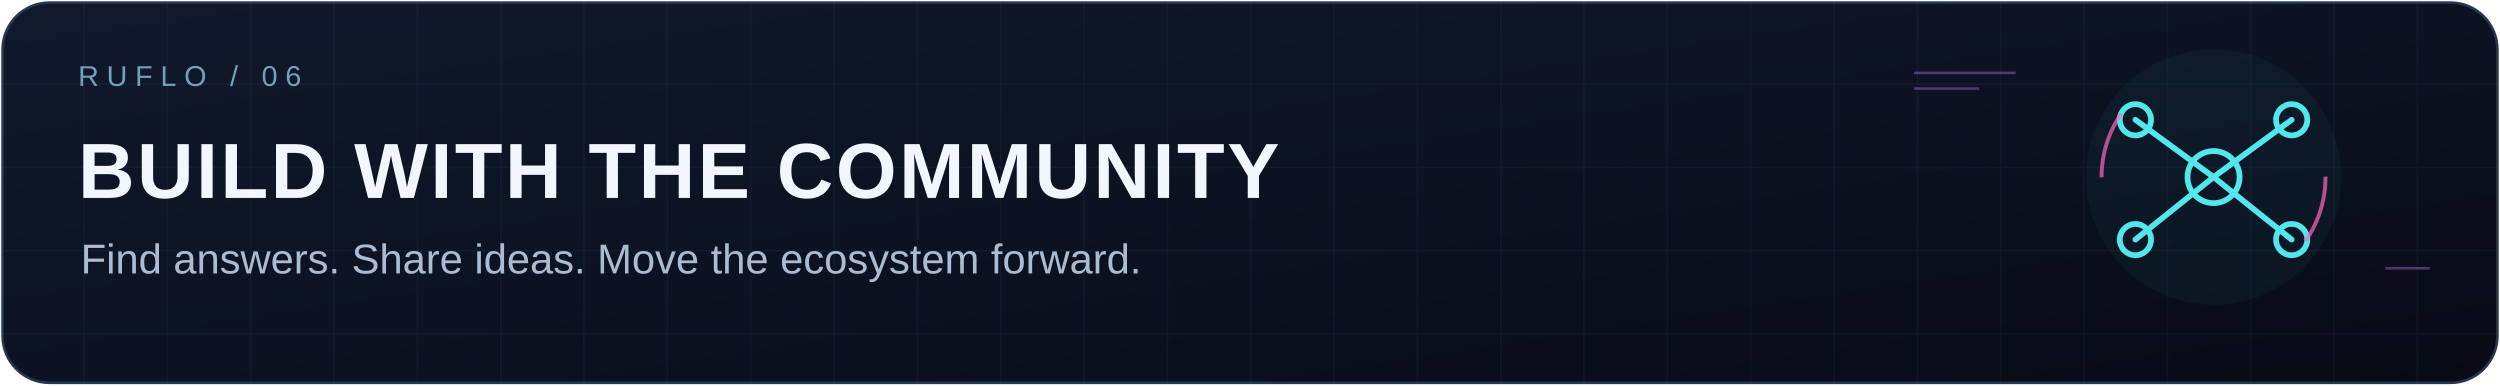
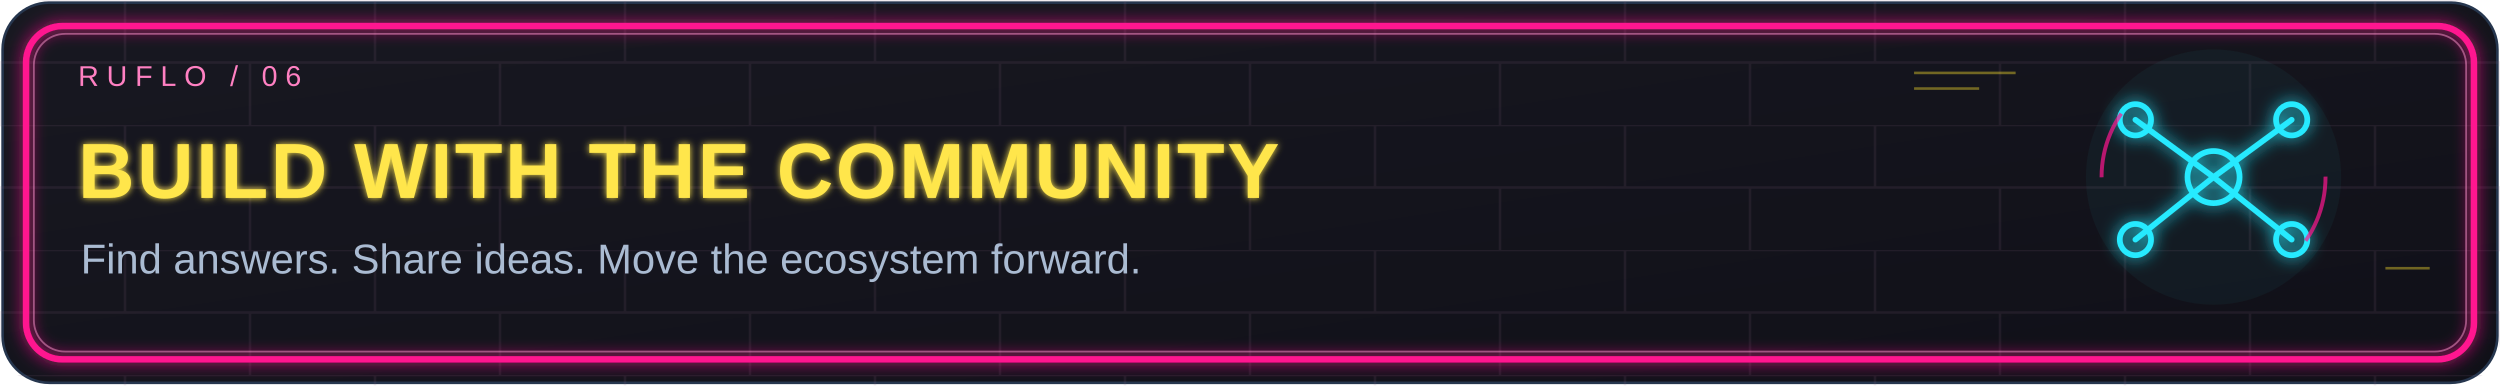
<svg xmlns="http://www.w3.org/2000/svg" width="960" height="148" viewBox="0 0 960 148" role="img" aria-labelledby="title desc">
  <defs>
    <linearGradient id="bg" x2="1" y2="1">
-       <stop stop-color="#10192c" />
-       <stop offset="1" stop-color="#080b16" />
+       <stop stop-color="#181821" />
+       <stop offset="1" stop-color="#101018" />
    </linearGradient>
    <linearGradient id="neon">
-       <stop stop-color="#3ae8ed" />
-       <stop offset=".55" stop-color="#a88cff" />
-       <stop offset="1" stop-color="#ff58bc" />
+       <stop stop-color="#27eaff" />
+       <stop offset=".55" stop-color="#ffe32e" />
+       <stop offset="1" stop-color="#ff168f" />
    </linearGradient>
-     <pattern id="grid" width="32" height="32" patternUnits="userSpaceOnUse">
-       <path d="M32 0H0V32" fill="none" stroke="#7f9cce" stroke-opacity=".07" />
+     <filter id="glow" x="-60%" y="-100%" width="220%" height="300%">
+       <feGaussianBlur stdDeviation="3" />
+       <feMerge>
+         <feMergeNode />
+         <feMergeNode in="SourceGraphic" />
+       </feMerge>
+     </filter>
+     <filter id="soft" x="-20%" y="-80%" width="140%" height="260%">
+       <feGaussianBlur stdDeviation="1.5" />
+       <feMerge>
+         <feMergeNode />
+         <feMergeNode in="SourceGraphic" />
+       </feMerge>
+     </filter>
+     <pattern id="grid" width="96" height="48" patternUnits="userSpaceOnUse">
+       <path d="M0 0H96M0 24H96M48 0V24M0 24V48M96 24V48" fill="none" stroke="#8d6683" stroke-opacity=".13" />
    </pattern>
  </defs>
-   <style>text{font-family:Arial,Helvetica,sans-serif}.mono{font-family:monospace}.flow{stroke-dasharray:8 18;animation:flow 8s linear infinite}.orbit{transform-box:fill-box;transform-origin:center;animation:spin 28s linear infinite}.pulse{animation:pulse 5s ease-in-out infinite}.rise{animation:rise 7s ease-in-out infinite}@keyframes flow{to{stroke-dashoffset:-208}}@keyframes spin{to{transform:rotate(360deg)}}@keyframes pulse{0%,100%{opacity:.45}50%{opacity:1}}@keyframes rise{0%,100%{transform:translateY(0)}50%{transform:translateY(-5px)}}@media(prefers-reduced-motion:reduce){*{animation:none!important}}</style>
+   <style>text{font-family:Arial,Helvetica,sans-serif}.mono{font-family:monospace}.flow{stroke-dasharray:12 40;animation:flow 5s linear infinite;filter:url(#glow)}.tube{filter:url(#glow);animation:flicker 13s linear infinite}.tube2{filter:url(#glow);animation:flicker 17s 3s linear infinite}.gold{fill:#ffe64c;filter:url(#soft)}@keyframes flicker{0%,43%,45%,47%,100%{opacity:1}44%,46%{opacity:.55}}.orbit{transform-box:fill-box;transform-origin:center;animation:spin 28s linear infinite}.pulse{animation:pulse 5s ease-in-out infinite}.rise{animation:rise 7s ease-in-out infinite}@keyframes flow{to{stroke-dashoffset:-208}}@keyframes spin{to{transform:rotate(360deg)}}@keyframes pulse{0%,100%{opacity:.45}50%{opacity:1}}@keyframes rise{0%,100%{transform:translateY(0)}50%{transform:translateY(-5px)}}@media(prefers-reduced-motion:reduce){*{animation:none!important}}</style>
  <rect x="1" y="1" width="958" height="146" rx="18" fill="url(#bg)" stroke="#26364e" />
  <rect width="960" height="148" rx="18" fill="url(#grid)" />
+   <rect x="10" y="10" width="940" height="128" rx="14" fill="none" stroke="#ff168f" stroke-width="2.5" class="tube" />
+   <rect x="13" y="13" width="934" height="122" rx="12" fill="none" stroke="#ff9ad0" stroke-opacity=".5" stroke-width=".7" />
  <path d="M24 130H936" stroke="url(#neon)" stroke-opacity=".25" />
  <path class="flow" d="M24 130H936" stroke="url(#neon)" />
-   <text x="30" y="33" fill="#73a1ba" font-size="11" letter-spacing="3">RUFLO / 06</text>
-   <text x="30" y="76" fill="#f1f6ff" font-size="30" font-weight="700" letter-spacing="1">BUILD WITH THE COMMUNITY</text>
+   <text x="30" y="33" fill="#ff80c2" font-size="11" letter-spacing="3">RUFLO / 06</text>
+   <text x="30" y="76" class="gold" font-size="30" font-weight="700" letter-spacing="1">BUILD WITH THE COMMUNITY</text>
  <text x="31" y="105" fill="#aabbd2" font-size="16">Find answers. Share ideas. Move the ecosystem forward.</text>
  <g transform="translate(850 68)">
    <circle class="pulse" r="49" fill="#36e5e9" fill-opacity=".045" />
-     <g fill="none" stroke="#51e7ed" stroke-width="2.2" stroke-linecap="round" stroke-linejoin="round">
+     <g class="tube2" fill="none" stroke="#26eaff" stroke-width="2.2" stroke-linecap="round" stroke-linejoin="round">
      <path d="M0 0L-30 -22M0 0L30 -22M0 0L-30 24M0 0L30 24" />
      <circle r="10" />
      <circle cx="-30" cy="-22" r="6" />
      <circle cx="30" cy="-22" r="6" />
      <circle cx="-30" cy="24" r="6" />
      <circle cx="30" cy="24" r="6" />
    </g>
-     <circle class="orbit" r="43" fill="none" stroke="#ff67be" stroke-width="1.5" stroke-dasharray="26 109" opacity=".7" />
+     <circle class="orbit" r="43" fill="none" stroke="#ff168f" stroke-width="1.5" stroke-dasharray="26 109" opacity=".7" />
  </g>
-   <path d="M735 28H774M735 34H760M916 103H933" stroke="#bb70ed" opacity=".4" />
+   <path d="M735 28H774M735 34H760M916 103H933" stroke="#ffe32e" opacity=".4" />
</svg>
